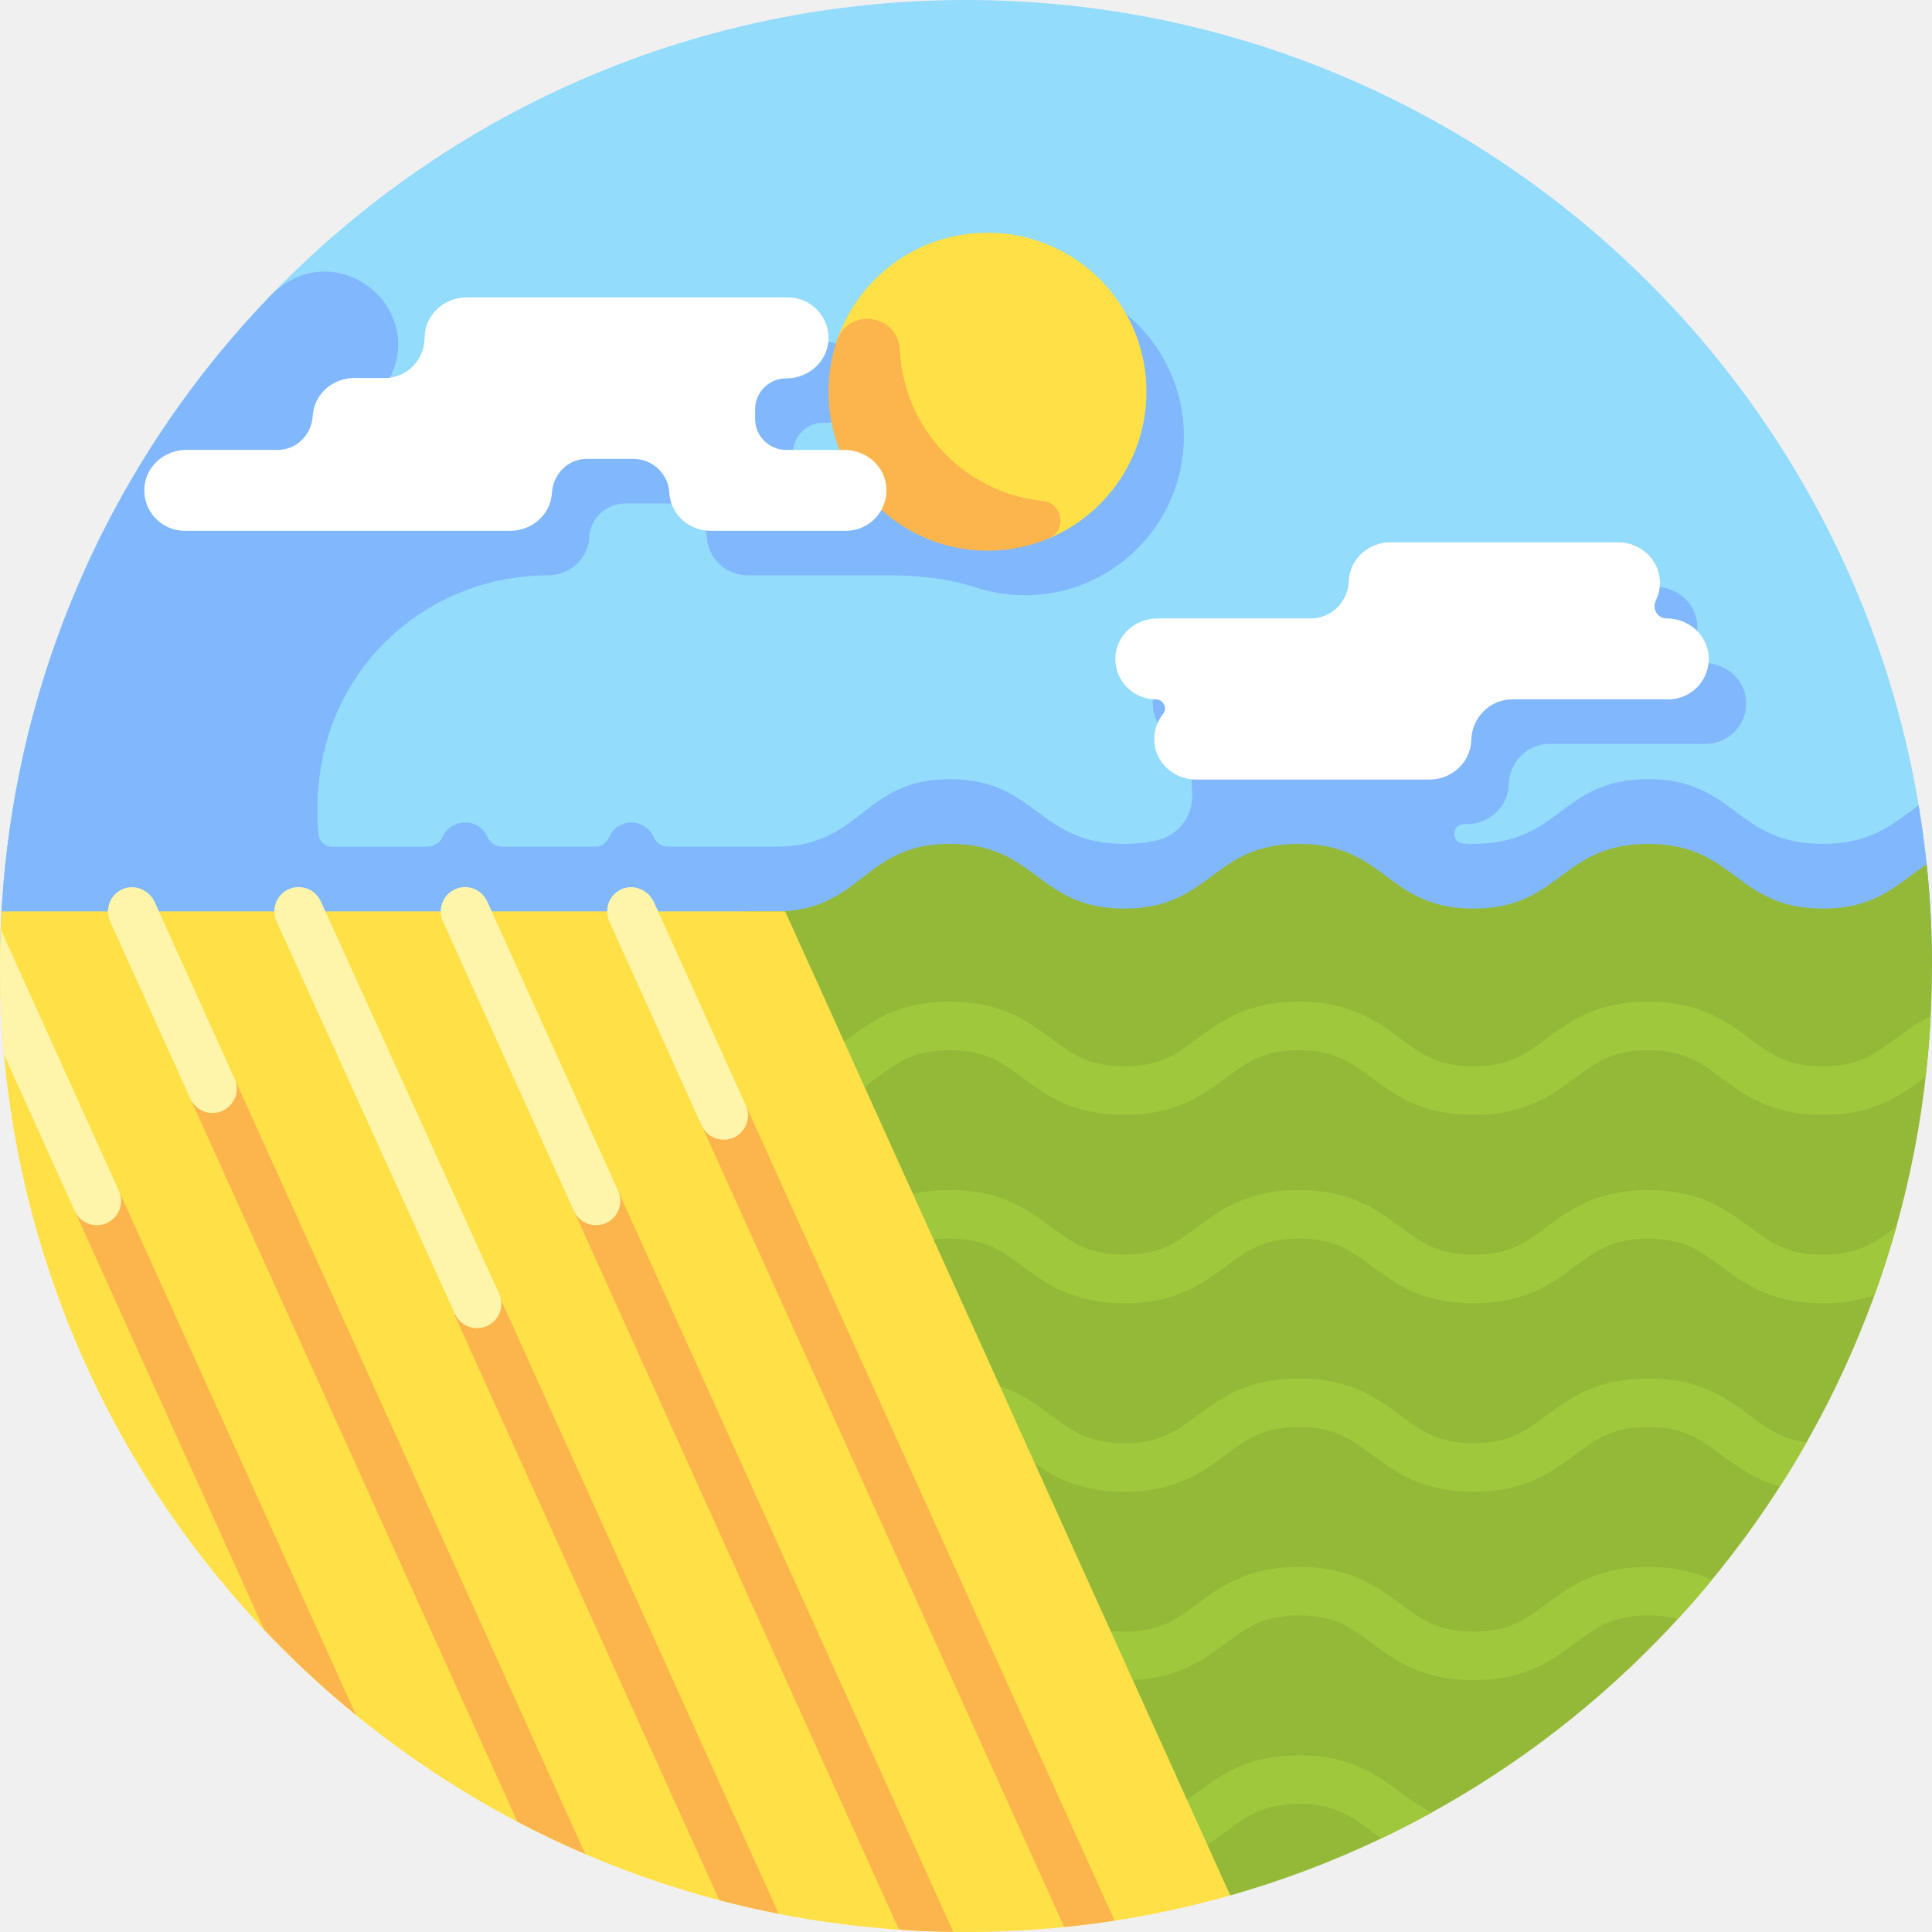
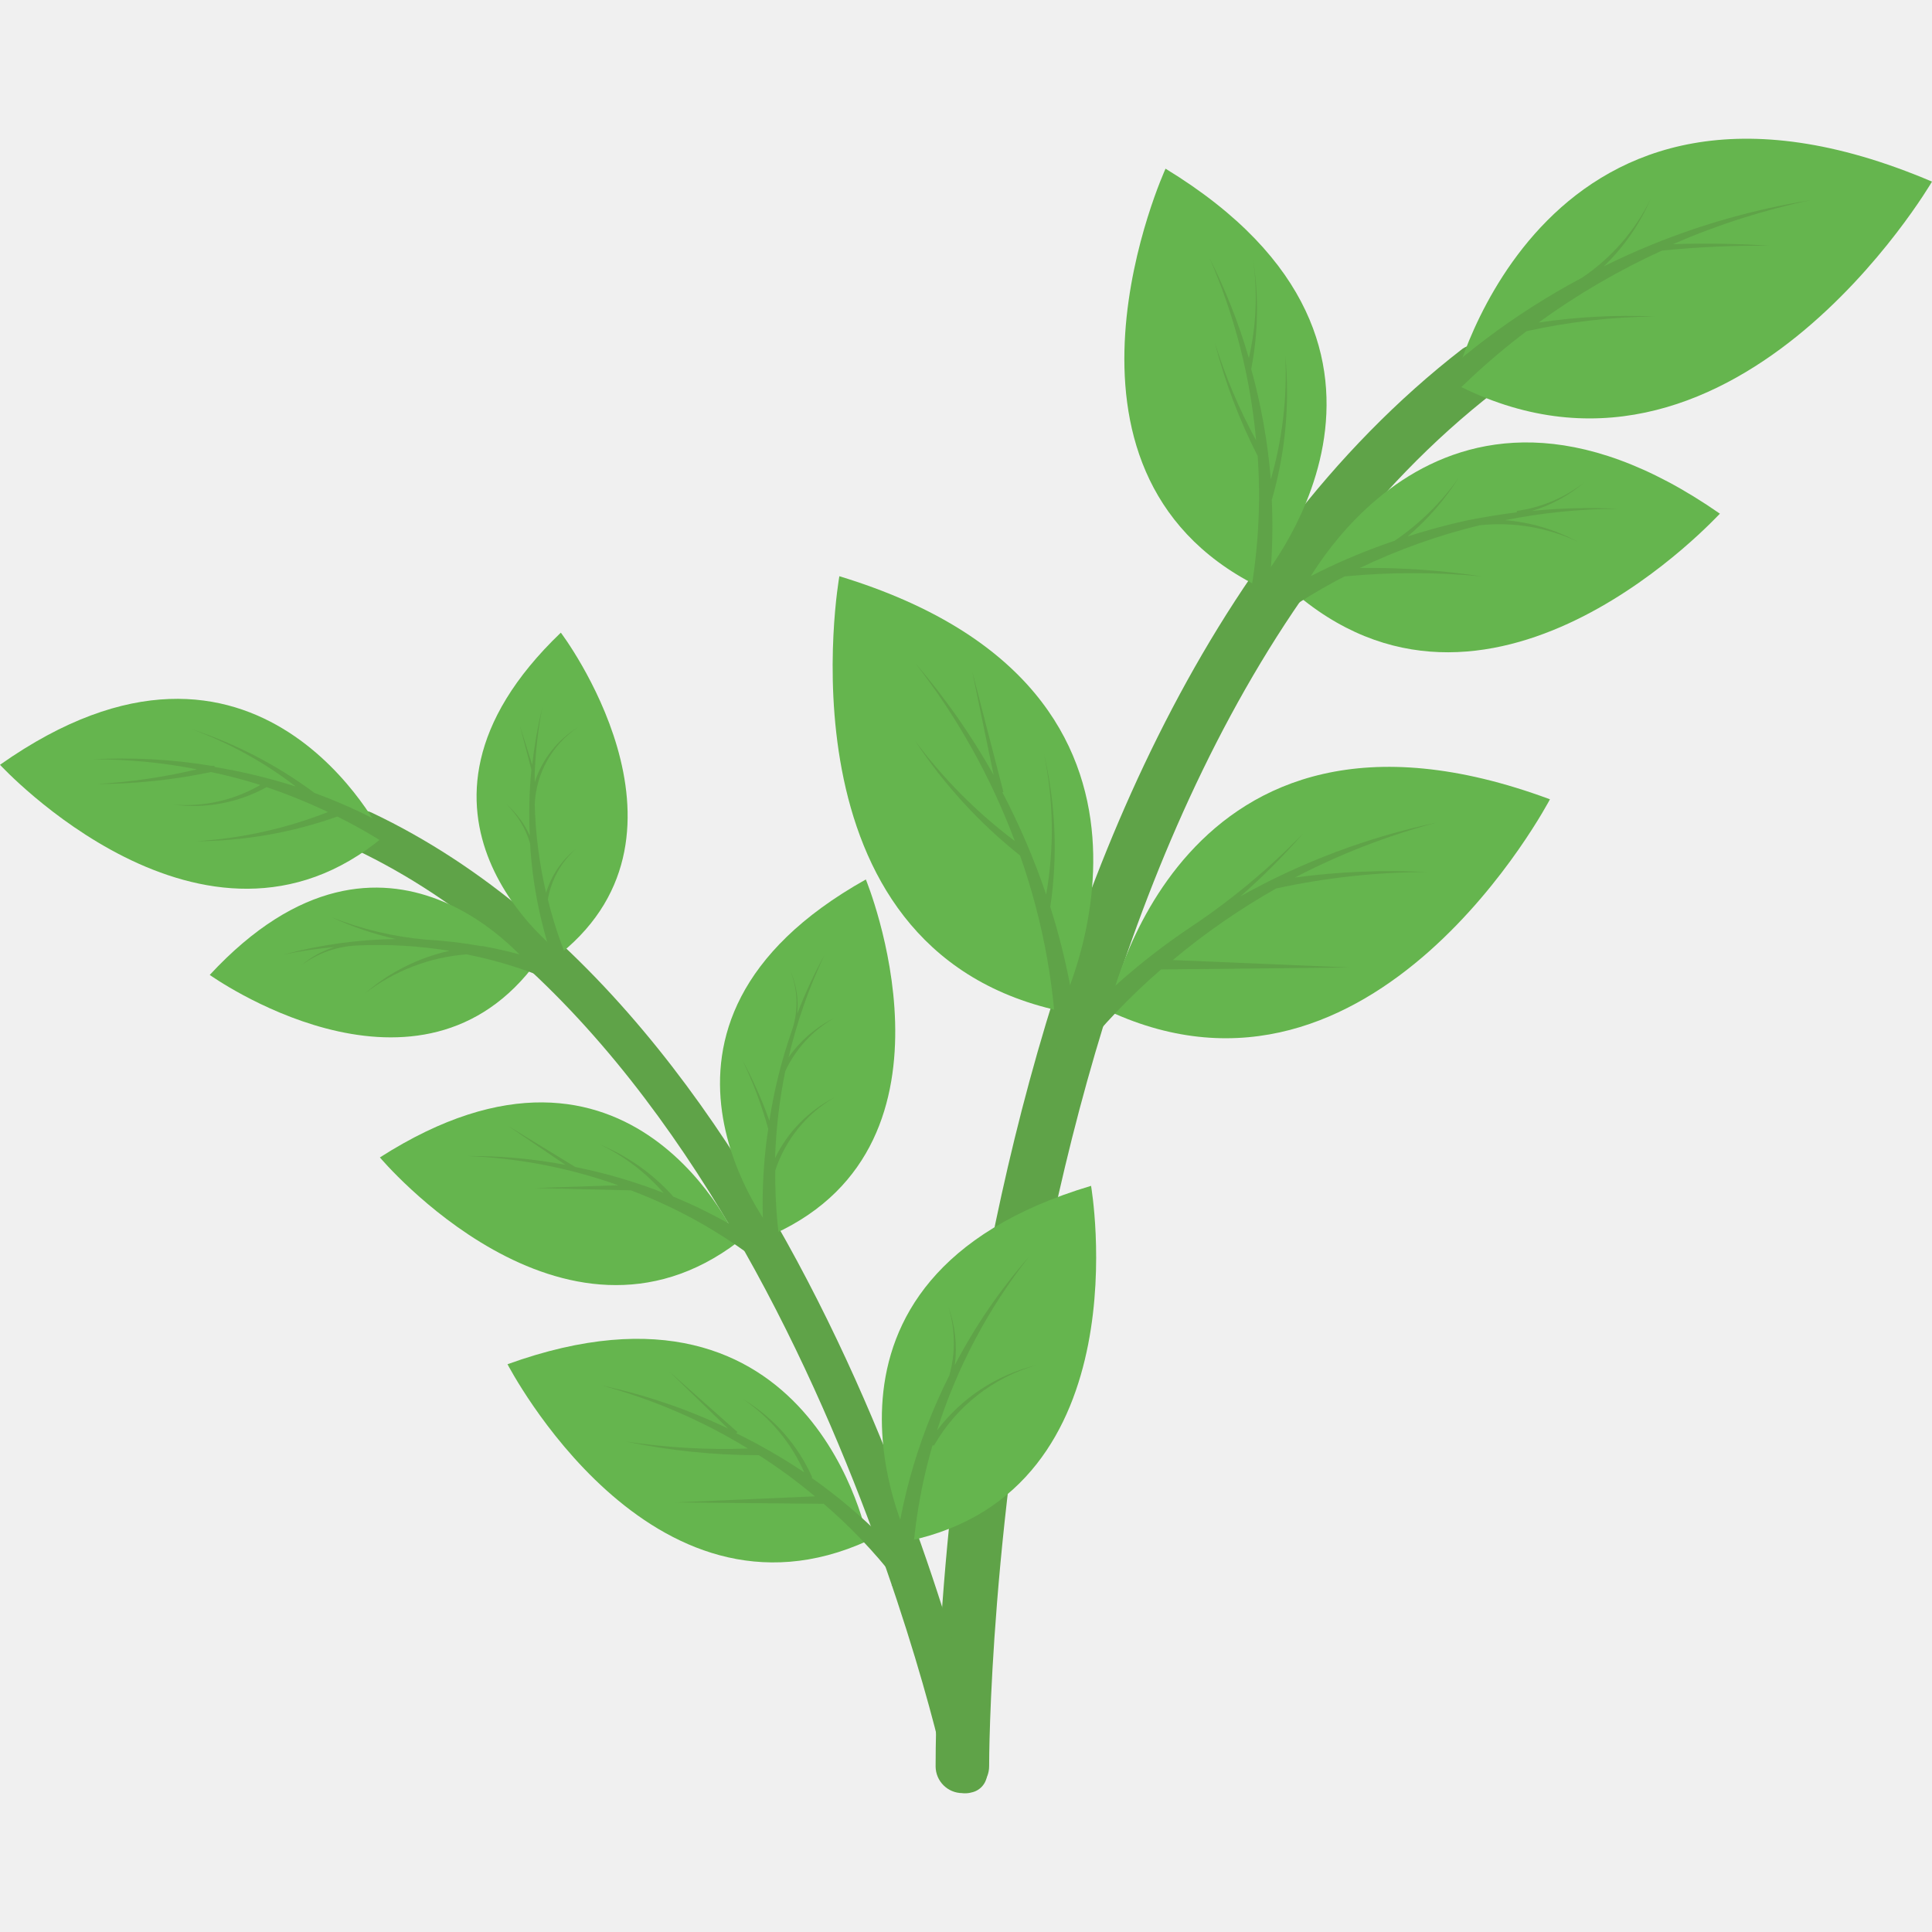
- <svg xmlns="http://www.w3.org/2000/svg" id="Layer_1" enable-background="new 0 0 511 511" height="512" viewBox="0 0 511 511" width="512">
+ <svg xmlns="http://www.w3.org/2000/svg" id="Capa_1" enable-background="new 0 0 220.277 220.277" height="512" viewBox="0 0 220.277 220.277" width="512">
  <g>
-     <path d="m255.5 0c-141.109 0-255.5 114.391-255.5 255.5h511c0-141.109-114.391-255.5-255.5-255.5z" fill="#93dcfc" />
-     <path d="m507.459 212.987c-6.632 4.753-12.312 10.21-25.356 10.21-23.094 0-23.094-17.116-46.188-17.116-23.091 0-23.091 17.116-46.182 17.116-.942 0-1.845-.028-2.712-.083-3.294-.208-3.097-5.143.204-5.143h.765c5.762 0 10.755-4.406 11.037-10.161.004-.088.008-.175.01-.263.15-5.976 4.901-10.796 10.879-10.796h41.241c6.144 0 11.078-5.179 10.675-11.409-.368-5.686-5.343-9.986-11.041-9.986h-.059c-2.449 0-3.941-2.568-2.869-4.77.776-1.595 1.168-3.413 1.052-5.332-.343-5.702-5.306-10.037-11.018-10.037h-60.227c-5.713 0-10.676 4.335-11.018 10.038-.005.076-.008.152-.011.228-.216 5.481-4.576 9.873-10.061 9.873h-40.613c-5.698 0-10.673 4.3-11.041 9.986-.403 6.23 4.531 11.409 10.675 11.409 1.988 0 3.162 2.305 1.92 3.858-1.564 1.955-2.455 4.472-2.321 7.201.013.262.035.522.068.778.772 6.163-2.835 12.016-8.853 13.555-2.593.663-5.554 1.054-9.041 1.054-23.09 0-23.09-17.116-46.18-17.116-22.556 0-23.088 17.101-44.63 17.853h-29.852c-1.615 0-3.081-.946-3.747-2.418-1.333-2.947-4.614-4.663-7.718-3.756-1.972.577-3.411 1.961-4.13 3.647-.635 1.488-2.007 2.527-3.625 2.527h-24.54c-1.768 0-3.372-1.035-4.1-2.645-2.422-5.353-9.698-4.661-11.73-.004-.726 1.665-2.472 2.652-4.288 2.654l-24.904.03c-2.057.003-3.74-1.665-3.724-3.721 0-.064.002-.085.004-.053-3.356-40.314 26.991-68.019 60.683-68.019 5.469 0 10.298-3.975 10.935-9.407.031-.267.053-.532.065-.795.226-4.99 4.553-8.818 9.549-8.818h11.965c5.04 0 9.258 3.91 9.541 8.942.012.222.031.441.058.667.646 5.407 5.358 9.412 10.804 9.412h35.86c.04 0 .081 0 .121-.001 8.28-.092 16.563.693 24.441 3.244 3.412 1.105 7.007 1.781 10.721 1.965 6.499.321 12.693-.835 18.279-3.161.071-.03.128-.071.197-.102l.024.011c15.748-6.661 26.593-22.642 25.621-41.029-1.112-21.031-18.029-38.232-39.041-39.665-19.809-1.351-36.94 11.028-42.823 28.567l.001.002c-1.707 5.084-2.468 10.603-2.073 16.348.299 4.355 1.285 8.529 2.832 12.426h-5.718-5.773-2.652c-4.53 0-8.203-3.672-8.203-8.203v-2.283c0-4.556 3.619-8.662 8.17-8.437.062.003.119-.008.18-.008 5.698 0 10.673-4.3 11.041-9.986.403-6.231-4.531-11.409-10.675-11.409h-85.197c-5.563 0-10.368 4.155-10.886 9.693-.031.328-.045.644-.047.961-.023 5.862-4.649 10.652-10.511 10.652-.065.003-.13.006-.195.008-6.282.254-10.689-6.159-8.253-11.955.144-.344.289-.687.435-1.03 8.2-19.275-16.362-37-32.388-20.322-38.288 39.822-62.615 90.775-69.357 145.47-1.247 10.12-1.905 20.423-1.933 30.874l510.848-7.473c-.366-11.664-1.518-23.129-3.397-34.347z" fill="#81b8fd" />
    <g>
-       <path d="m509.595 228.628c-7.656 5.013-13.072 11.686-27.492 11.686-23.094 0-23.094-17.116-46.188-17.116-23.091 0-23.091 17.116-46.182 17.116s-23.091-17.116-46.183-17.116c-23.09 0-23.09 17.116-46.181 17.116-23.09 0-23.09-17.116-46.18-17.116-22.556 0-23.088 17.101-44.63 17.853h-9.295l128.124 260.274c107.135-30.401 185.612-128.948 185.612-245.825 0-9.077-.481-18.04-1.405-26.872z" fill="#94b938" />
-       <g fill="#a0c83d">
-         <path d="m501.375 274.738c-5.5 4.076-9.844 7.296-19.272 7.296s-13.772-3.22-19.272-7.296c-6.211-4.603-13.25-9.82-26.916-9.82-13.665 0-20.703 5.217-26.913 9.821-5.499 4.076-9.842 7.296-19.268 7.296s-13.77-3.22-19.269-7.296c-6.21-4.603-13.248-9.82-26.913-9.82s-20.703 5.217-26.913 9.82c-5.499 4.076-9.842 7.296-19.268 7.296s-13.769-3.22-19.268-7.296c-6.21-4.603-13.248-9.82-26.912-9.82s-20.701 5.217-26.91 9.821c-5.498 4.076-9.841 7.296-19.265 7.296-9.425 0-13.769-3.22-19.267-7.296-6.21-4.603-13.248-9.821-26.912-9.821v12.837c9.425 0 13.769 3.22 19.267 7.296 6.21 4.603 13.248 9.821 26.912 9.821s20.701-5.217 26.91-9.821c5.498-4.076 9.841-7.296 19.265-7.296 9.425 0 13.769 3.22 19.267 7.296 6.21 4.603 13.248 9.821 26.913 9.821s20.703-5.217 26.913-9.82c5.499-4.076 9.842-7.296 19.268-7.296s13.77 3.22 19.269 7.296c6.21 4.603 13.248 9.82 26.913 9.82s20.703-5.217 26.912-9.82c5.499-4.076 9.843-7.296 19.269-7.296 9.428 0 13.772 3.22 19.272 7.296 6.211 4.603 13.25 9.82 26.916 9.82s20.705-5.217 26.916-9.82c.099-.074.196-.145.295-.218.608-5.315 1.071-10.674 1.347-16.083-3.597 1.775-6.525 3.94-9.286 5.986z" />
-         <path d="m501.375 324.576c-5.5 4.076-9.844 7.296-19.272 7.296s-13.772-3.22-19.272-7.296c-6.211-4.603-13.25-9.82-26.916-9.82-13.665 0-20.703 5.217-26.913 9.821-5.499 4.076-9.842 7.296-19.268 7.296s-13.77-3.22-19.269-7.296c-6.21-4.603-13.248-9.82-26.913-9.82s-20.703 5.217-26.913 9.82c-5.499 4.076-9.842 7.296-19.268 7.296s-13.769-3.22-19.268-7.296c-6.21-4.603-13.248-9.82-26.912-9.82s-20.701 5.217-26.91 9.821c-5.498 4.076-9.841 7.296-19.265 7.296-9.425 0-13.769-3.22-19.267-7.296-6.21-4.603-13.248-9.821-26.912-9.821v12.837c9.425 0 13.769 3.22 19.267 7.296 6.21 4.603 13.248 9.821 26.912 9.821s20.701-5.217 26.91-9.821c5.498-4.076 9.841-7.296 19.265-7.296 9.425 0 13.769 3.22 19.267 7.296 6.21 4.603 13.248 9.821 26.913 9.821s20.703-5.217 26.913-9.82c5.499-4.076 9.842-7.296 19.268-7.296s13.77 3.22 19.269 7.296c6.21 4.603 13.248 9.82 26.913 9.82s20.703-5.217 26.912-9.82c5.499-4.076 9.843-7.296 19.269-7.296 9.428 0 13.772 3.22 19.272 7.296 6.211 4.603 13.25 9.82 26.916 9.82 5.517 0 9.942-.859 13.68-2.176 2.151-5.938 4.087-11.979 5.801-18.113-.069.05-.14.102-.209.154z" />
-         <path d="m462.832 374.414c-6.211-4.603-13.25-9.82-26.916-9.82-13.665 0-20.703 5.217-26.913 9.821-5.499 4.076-9.842 7.296-19.268 7.296s-13.77-3.22-19.269-7.296c-6.21-4.603-13.248-9.82-26.913-9.82s-20.703 5.217-26.913 9.82c-5.499 4.076-9.842 7.296-19.268 7.296s-13.769-3.22-19.268-7.296c-6.21-4.603-13.248-9.82-26.912-9.82s-20.701 5.217-26.91 9.821c-5.498 4.076-9.841 7.296-19.265 7.296-9.425 0-13.769-3.22-19.267-7.296-6.21-4.603-13.248-9.821-26.912-9.821v12.837c9.425 0 13.769 3.22 19.267 7.296 6.21 4.603 13.248 9.821 26.912 9.821s20.701-5.217 26.91-9.821c5.498-4.076 9.841-7.296 19.265-7.296 9.425 0 13.769 3.22 19.267 7.296 6.21 4.603 13.248 9.821 26.913 9.821s20.703-5.217 26.913-9.82c5.499-4.076 9.842-7.296 19.268-7.296s13.77 3.22 19.269 7.296c6.21 4.603 13.248 9.82 26.913 9.82s20.703-5.217 26.912-9.82c5.499-4.076 9.843-7.296 19.269-7.296 9.428 0 13.772 3.22 19.272 7.296 4.217 3.125 8.822 6.529 15.617 8.395 2.447-3.82 4.785-7.717 7.031-11.672-6.614-.836-10.412-3.635-15.004-7.038z" />
-         <path d="m452.76 417.894c-4.355-2.025-9.686-3.462-16.844-3.462-13.665 0-20.703 5.217-26.913 9.821-5.499 4.076-9.842 7.296-19.268 7.296s-13.77-3.22-19.269-7.296c-6.21-4.603-13.248-9.82-26.913-9.82s-20.703 5.217-26.913 9.82c-5.499 4.076-9.842 7.296-19.268 7.296s-13.769-3.22-19.268-7.296c-6.21-4.603-13.248-9.82-26.912-9.82s-20.701 5.217-26.91 9.821c-5.498 4.076-9.841 7.296-19.265 7.296-9.425 0-13.769-3.22-19.267-7.296-6.21-4.603-13.248-9.821-26.912-9.821v12.837c9.425 0 13.769 3.22 19.267 7.296 6.21 4.603 13.248 9.821 26.912 9.821s20.701-5.217 26.91-9.821c5.498-4.076 9.841-7.296 19.265-7.296 9.425 0 13.769 3.22 19.267 7.296 6.21 4.603 13.248 9.821 26.913 9.821s20.703-5.217 26.913-9.82c5.499-4.076 9.842-7.296 19.268-7.296s13.77 3.22 19.269 7.296c6.21 4.603 13.248 9.82 26.913 9.82s20.703-5.217 26.912-9.82c5.499-4.076 9.843-7.296 19.269-7.296 3.088 0 5.624.351 7.841.958 3.088-3.367 6.095-6.808 9.003-10.335z" />
-         <path d="m370.465 474.089c-6.21-4.603-13.248-9.82-26.913-9.82s-20.703 5.217-26.913 9.82c-5.499 4.076-9.842 7.296-19.268 7.296s-13.769-3.22-19.268-7.296c-6.21-4.603-13.248-9.82-26.912-9.82s-20.701 5.217-26.91 9.821c-5.498 4.076-9.841 7.296-19.265 7.296-9.425 0-13.769-3.22-19.267-7.296-6.21-4.603-13.248-9.821-26.912-9.821v12.837c9.425 0 13.769 3.22 19.267 7.296 6.21 4.603 13.248 9.821 26.912 9.821s20.701-5.217 26.91-9.821c5.498-4.076 9.841-7.296 19.265-7.296 9.425 0 13.769 3.22 19.267 7.296 6.21 4.603 13.248 9.821 26.913 9.821s20.703-5.217 26.913-9.82c5.499-4.076 9.842-7.296 19.268-7.296s13.77 3.22 19.269 7.296c.819.607 1.654 1.224 2.514 1.839 4.558-2.174 9.039-4.482 13.443-6.913-3.018-1.319-5.518-3.168-8.313-5.24z" />
+       <path d="m109.736 204.443c-1.683 0-3.05-1.357-3.062-3.04 0-4.693 0-115.19 60.097-161.654 1.417-.922 3.314-.521 4.237.894.825 1.267.602 2.947-.527 3.955-57.683 44.7-57.705 155.643-57.705 156.761.012 1.69-1.348 3.072-3.04 3.084z" fill="#5fa348" />
+       <path d="m126.41 115.269s7.711-39.939 50.308-24.138c0 0-19.981 38.196-50.308 24.138z" fill="#65b54e" />
+       <path d="m120.776 115.247s18.417-36.318-25.076-49.549c0-.001-7.598 42.373 25.076 49.549z" fill="#65b54e" />
+       <path d="m148.133 68.021s15.287-32.184 47.962-9.454c-.068.001-25.389 28.004-47.962 9.454z" fill="#65b54e" />
+       <path d="m143.283 66.769s23.578-26.819-10.393-47.537c0 0-15.733 34.284 10.393 47.537z" fill="#65b54e" />
+       <path d="m165.811 43.727s10.124-41.905 54.466-23.02c0 .001-22.975 39.381-54.466 23.02z" fill="#65b54e" />
+       <path d="m110.72 204.376c1.214-.225 2.016-1.389 1.792-2.604-.007-.041-.016-.082-.026-.123-.737-3.442-18.528-84.548-70.11-108.999-1.148-.543-2.519-.053-3.062 1.096-.543 1.148-.053 2.519 1.096 3.062 49.617 23.467 67.496 104.931 67.496 105.802.213 1.216 1.37 2.029 2.586 1.817.047-.009.094-.018.141-.029z" fill="#5fa348" />
+       <g fill="#65b54e">
+         <path d="m98.963 175.657s-6.124-32.742-41.101-20.114c.068.089 16.249 31.489 41.101 20.114z" />
+         <path d="m103.634 175.679s-14.907-29.814 20.763-40.475c.001 0 6.035 34.731-20.763 40.475z" />
+         <path d="m84.146 141.596s-12.002-28.071-40.832-9.632c0-.001 20.829 24.83 40.832 9.632z" />
+         <path d="m88.281 140.68s-19.377-23.714 10.437-40.408c0 0 12.381 29.948-10.437 40.408z" />
+         <path d="m60.635 110.396s-16.383-21.188-36.72.759c-.002 0 23.086 16.517 36.72-.759z" />
+         <path d="m63.942 108.697s-21.612-15.869 0-36.565c0-.02 17.142 22.642 0 36.565z" />
+         <path d="m43.693 95.422s-14.148-29.055-43.693-8.225c0-.001 23.266 25.277 43.693 8.225z" />
      </g>
-       <g>
-         <path d="m207.661 241.049h-207.246c-.267 4.785-.415 9.6-.415 14.451 0 141.109 114.391 255.5 255.5 255.5 24.232 0 47.676-3.374 69.888-9.677z" fill="#ffe046" />
+       <g fill="#5fa348">
+         <path d="m106.831 163.097c2.275-7.178 5.826-13.885 10.482-19.801-3.297 3.761-6.133 7.904-8.448 12.337.289-2.263.029-4.564-.759-6.705.815 2.56.862 5.303.134 7.889-3.768 7.475-6.003 15.629-6.57 23.981h2.235c.09-5.417.902-10.799 2.414-16.002h.179c2.543-4.447 6.72-7.727 11.644-9.141-4.519 1.099-8.515 3.728-11.311 7.442z" />
+         <path d="m92.483 168.46h.134c-1.652-3.724-4.416-6.848-7.912-8.94 3.077 2.068 5.503 4.967 6.996 8.359-2.48-1.664-5.072-3.157-7.755-4.47l.134-.134-7.777-6.906 6.705 6.504c-4.602-2.201-9.448-3.852-14.438-4.917 5.88 1.589 11.503 4.012 16.696 7.197-4.664.167-9.332-.101-13.946-.805 4.997 1.046 10.092 1.57 15.198 1.564 2.231 1.424 4.366 2.991 6.392 4.693l-15.957.693 16.963.157c3.013 2.588 5.761 5.47 8.202 8.604l1.699-1.341c-3.346-3.87-7.152-7.315-11.334-10.258z" />
+         <path d="m88.371 132.03c.109-3.328.498-6.639 1.162-9.901 1.189-2.549 3.143-4.665 5.588-6.056-2.082 1.031-3.872 2.567-5.207 4.47.946-4.022 2.317-7.933 4.09-11.666-1.185 2.163-2.222 4.403-3.106 6.705.169-1.746-.132-3.505-.872-5.096.96 2.241 1.049 4.759.245 7.062-1.163 3.326-2.016 6.752-2.548 10.236-.844-2.386-1.875-4.704-3.084-6.928 1.213 2.523 2.2 5.149 2.95 7.845-.849 5.645-.849 11.385 0 17.03l1.944-.38c-.805-3.918-1.188-7.912-1.14-11.913 1.153-3.486 3.536-6.435 6.705-8.291-2.928 1.506-5.29 3.921-6.727 6.883z" />
+         <path d="m88.951 143.317c-3.762-2.787-7.852-5.099-12.18-6.884-2.31-2.588-5.175-4.62-8.381-5.945 2.775 1.322 5.247 3.2 7.263 5.52-3.26-1.276-6.624-2.263-10.058-2.95l-7.711-4.715 6.594 4.47c-3.683-.698-7.426-1.034-11.175-1.006 5.864.236 11.659 1.358 17.187 3.331l-9.52.313 10.974.269c5.742 2.169 11.095 5.256 15.845 9.141z" />
+         <path d="m66.02 112.34c-1.533-3.125-2.726-6.407-3.554-9.789.382-2.239 1.517-4.282 3.219-5.789-1.629 1.286-2.822 3.041-3.42 5.028-.775-3.307-1.21-6.685-1.297-10.08.153-3.542 1.978-6.801 4.917-8.783-2.333 1.432-4.078 3.652-4.917 6.257 0-.358 0-.715 0-1.096.101-2.514.392-5.016.872-7.486-.523 2.172-.91 4.373-1.162 6.594l-1.408-4.47 1.319 5.028c-.25 2.502-.31 5.021-.179 7.532-.63-1.388-1.552-2.623-2.705-3.621 1.278 1.231 2.217 2.771 2.727 4.47.339 5.853 1.701 11.603 4.022 16.986z" />
+         <path d="m65.104 110.798c-3.242-1.322-6.613-2.303-10.058-2.928h-.179c-2.076-.37-4.174-.615-6.281-.737-3.695-.325-7.323-1.184-10.773-2.548 2.344 1.079 4.793 1.911 7.309 2.48-4.341.057-8.658.658-12.851 1.789 1.931-.413 3.887-.703 5.855-.872-1.372.423-2.642 1.123-3.733 2.056 1.812-1.345 3.981-2.122 6.235-2.235 3.549-.169 7.108.032 10.616.604-3.573.796-6.892 2.47-9.655 4.873 3.348-2.588 7.381-4.141 11.6-4.47 3.858.762 7.61 1.984 11.175 3.643z" />
+         <path d="m35.871 90.415c-4.257-3.166-8.996-5.626-14.036-7.285 4.275 1.561 8.285 3.77 11.891 6.548-3.034-.968-6.134-1.714-9.275-2.235v-.133h-.38c-4.475-.737-9.015-.984-13.544-.737 4.006-.013 8.003.369 11.935 1.14-3.758.894-7.586 1.455-11.443 1.676 4.379-.007 8.745-.464 13.03-1.363 1.902.392 3.781.884 5.632 1.474-2.994 1.739-6.45 2.52-9.901 2.235 3.661.498 7.384-.2 10.616-1.99 2.385.811 4.72 1.758 6.996 2.839-4.821 1.897-9.914 3.022-15.086 3.331 5.507-.021 10.97-.972 16.158-2.817 3.2 1.585 6.244 3.463 9.096 5.61l1.251-1.699c-4.032-2.711-8.377-4.925-12.94-6.594z" />
+         <path d="m162.66 99.422c-5.015-.25-10.042-.04-15.018.626 5.132-2.673 10.544-4.771 16.136-6.257-7.83 1.661-15.365 4.494-22.349 8.403 2.543-2.226 4.933-4.624 7.152-7.174-3.921 4.046-8.268 7.658-12.963 10.773-5.504 3.699-10.5 8.102-14.863 13.096l2.056 1.654c2.867-3.63 6.069-6.983 9.566-10.012l21.455-.223-20.114-.849c3.67-3.071 7.613-5.801 11.777-8.158 5.64-1.23 11.394-1.859 17.165-1.879z" />
+         <path d="m119.748 103.4c.862-5.804.62-11.719-.715-17.433 1.098 5.278 1.182 10.716.245 16.024-1.363-4.021-3.037-7.929-5.006-11.689h.134l-3.554-13.723 2.436 11.777c-2.548-4.541-5.542-8.815-8.94-12.761 4.792 6.15 8.62 12.992 11.353 20.293-4.322-3.248-8.153-7.102-11.377-11.443 3.278 4.969 7.321 9.39 11.979 13.096 2.73 7.742 4.157 15.883 4.223 24.092h2.659c-.401-6.191-1.557-12.315-3.437-18.233z" />
+         <path d="m184.495 58.008c-3.279-.164-6.567-.082-9.833.245 2.213-.661 4.26-1.78 6.012-3.285-2.242 1.759-4.911 2.893-7.733 3.285v.157c-1.922.245-3.845.558-5.743.938-2.235.492-4.47 1.096-6.705 1.811 2.273-1.927 4.24-4.187 5.833-6.705-1.984 2.818-4.46 5.256-7.309 7.197-5.895 1.98-11.496 4.745-16.65 8.225l1.408 1.855c2.993-2.278 6.178-4.29 9.52-6.012 5.203-.498 10.441-.498 15.644 0-4.599-.7-9.249-1.022-13.901-.96 4.378-2.096 8.961-3.729 13.678-4.873 3.827-.404 7.691.245 11.175 1.877-2.56-1.376-5.373-2.213-8.269-2.458 4.24-.846 8.55-1.281 12.873-1.297z" />
+         <path d="m146.546 40.554c.226 4.759-.333 9.525-1.654 14.102-.35-4.254-1.098-8.467-2.235-12.582.799-4.097.875-8.303.223-12.427.52 3.724.354 7.511-.492 11.175-1.14-3.921-2.636-7.729-4.47-11.377 2.867 6.592 4.655 13.603 5.297 20.763-1.937-3.56-3.517-7.303-4.715-11.175 1.148 4.488 2.79 8.836 4.895 12.963.47 6.757-.125 13.544-1.765 20.114l2.235.536c.991-5.153 1.373-10.403 1.14-15.644 1.544-5.336 2.067-10.917 1.541-16.448z" />
+         <path d="m201.772 28.015c-3.665-.245-7.353-.291-11.018-.179 5.031-2.195 10.274-3.872 15.644-5.006-6.184.997-12.234 2.692-18.036 5.052-1.855.759-3.709 1.587-5.498 2.48 2.26-2.172 4.068-4.77 5.319-7.644-1.775 3.61-4.464 6.691-7.799 8.94-7.695 4.09-14.694 9.369-20.74 15.644l2.235 1.855c3.645-4.221 7.727-8.042 12.18-11.399 4.793-1.062 9.685-1.624 14.594-1.676-4.422-.194-8.854.038-13.231.693 4.401-3.195 9.111-5.943 14.058-8.202 4.083-.411 8.188-.597 12.292-.558z" />
      </g>
-       <path d="m197.073 291.939c-3.613 2.415-7.772 4.007-12.068 4.469l96.474 213.286c4.475-.452 8.915-1.022 13.32-1.702z" fill="#fcb54c" />
-       <path d="m163.076 314.076c-.925.768-1.904 1.495-2.948 2.168-2.64 1.702-5.602 2.771-8.679 3.274l86.33 190.86c4.749.326 9.534.517 14.352.58z" fill="#fcb54c" />
-       <path d="m131.867 342.374c-3.3 2.643-7.256 4.533-11.615 5.469l69.989 154.733c5.178 1.364 10.42 2.566 15.721 3.608z" fill="#fcb54c" />
-       <path d="m62.522 286.36c-2.481 1.833-5.296 3.299-8.365 4.293-1.129.366-2.272.626-3.418.805l86.101 190.354c5.859 3.078 11.848 5.94 17.964 8.565z" fill="#fcb54c" />
-       <path d="m31.117 314.226c-3.009 2.715-6.599 4.835-10.526 6.106-.236.076-.472.138-.709.206l49.984 110.506c7.6 8.034 15.718 15.572 24.297 22.567z" fill="#fcb54c" />
-       <path d="m191.422 301.44c4.663 0 7.77-4.815 5.848-9.064l-24.302-53.727c-1.449-3.202-5.179-4.879-8.424-3.526-3.357 1.399-4.871 5.283-3.384 8.572l24.413 53.972c1.04 2.297 3.328 3.773 5.849 3.773z" fill="#fff5aa" />
-       <path d="m157.641 324.052c4.663 0 7.77-4.815 5.848-9.064l-34.641-76.585c-1.462-3.23-5.264-4.664-8.493-3.203-3.23 1.461-4.664 5.264-3.203 8.493l34.641 76.585c1.039 2.298 3.327 3.774 5.848 3.774z" fill="#fff5aa" />
-       <path d="m126.181 351.284c4.664 0 7.769-4.821 5.839-9.067l-47.181-103.813c-1.461-3.23-5.263-4.664-8.493-3.203s-4.664 5.264-3.203 8.493l47.2 103.831c1.04 2.29 3.323 3.759 5.838 3.759z" fill="#fff5aa" />
-       <path d="m56.198 294.374c4.663 0 7.77-4.815 5.848-9.064l-21.106-46.661c-1.449-3.202-5.179-4.879-8.424-3.526-3.357 1.399-4.871 5.283-3.384 8.572l21.218 46.905c1.039 2.298 3.327 3.774 5.848 3.774z" fill="#fff5aa" />
-       <path d="m25.613 324.052c4.663 0 7.77-4.815 5.848-9.064l-31.262-69.116c-.119 3.197-.199 6.403-.199 9.628 0 7.917.38 15.745 1.084 23.479l18.681 41.3c1.039 2.297 3.327 3.773 5.848 3.773z" fill="#fff5aa" />
-     </g>
-     <path d="m261.177 61.555c-18.545 0-34.285 12.005-39.875 28.667l21.658 35.881 34.584 16.246c15.092-6.383 25.682-21.327 25.682-38.745 0-23.223-18.826-42.049-42.049-42.049z" fill="#ffe046" />
-     <path d="m275.305 132.438c-20.188-2.236-36.062-18.965-37.258-39.24-.012-.201-.022-.402-.031-.603-.43-9.539-13.673-11.424-16.712-2.372-1.707 5.085-2.468 10.604-2.074 16.349 1.446 21.06 18.732 37.988 39.816 39.029 6.499.321 12.693-.835 18.279-3.161 4.98-2.074 3.798-9.417-1.57-9.955-.15-.014-.3-.03-.45-.047z" fill="#fcb54c" />
-     <g fill="#fff">
-       <path d="m440.888 163.575h-.059c-2.449 0-3.94-2.569-2.869-4.771.776-1.595 1.167-3.411 1.052-5.33-.342-5.703-5.305-10.038-11.018-10.038h-60.227c-5.713 0-10.676 4.335-11.018 10.038-.005.076-.008.152-.011.228-.216 5.481-4.576 9.873-10.061 9.873h-40.613c-5.698 0-10.673 4.3-11.041 9.986-.403 6.231 4.531 11.41 10.675 11.41 1.988 0 3.162 2.305 1.92 3.858-1.564 1.955-2.455 4.472-2.321 7.202.282 5.755 5.275 10.161 11.037 10.161h61.756c5.762 0 10.755-4.406 11.037-10.161.004-.088.008-.175.01-.263.15-5.976 4.901-10.796 10.879-10.796h41.241c6.144 0 11.078-5.179 10.675-11.41-.372-5.688-5.347-9.987-11.044-9.987z" />
-       <path d="m234.438 128.984c-.368-5.686-5.343-9.986-11.041-9.986h-7.053-5.773-2.652c-4.53 0-8.203-3.673-8.203-8.203v-2.517c0-4.53 3.673-8.203 8.203-8.203.05-.001.097-.009.147-.009 5.698 0 10.673-4.3 11.041-9.986.403-6.231-4.531-11.41-10.675-11.41h-85.058c-5.851 0-10.901 4.538-11.068 10.387-.003.089-.004.179-.004.267-.023 5.862-4.649 10.652-10.511 10.652h-8.089c-5.413 0-10.215 3.89-10.916 9.258-.033.255-.058.509-.073.761-.309 5.004-4.24 9.002-9.254 9.002h-24.222c-5.698 0-10.673 4.3-11.041 9.986-.403 6.231 4.531 11.409 10.675 11.409h86.116c5.413 0 10.215-3.89 10.916-9.258.033-.255.058-.509.073-.761.309-5.004 4.24-9.002 9.253-9.002h12.27c5.038 0 9.259 3.907 9.541 8.937.013.224.031.445.059.673.646 5.407 5.358 9.41 10.804 9.41h35.86c6.144.002 11.078-5.177 10.675-11.407z" />
    </g>
  </g>
</svg>
